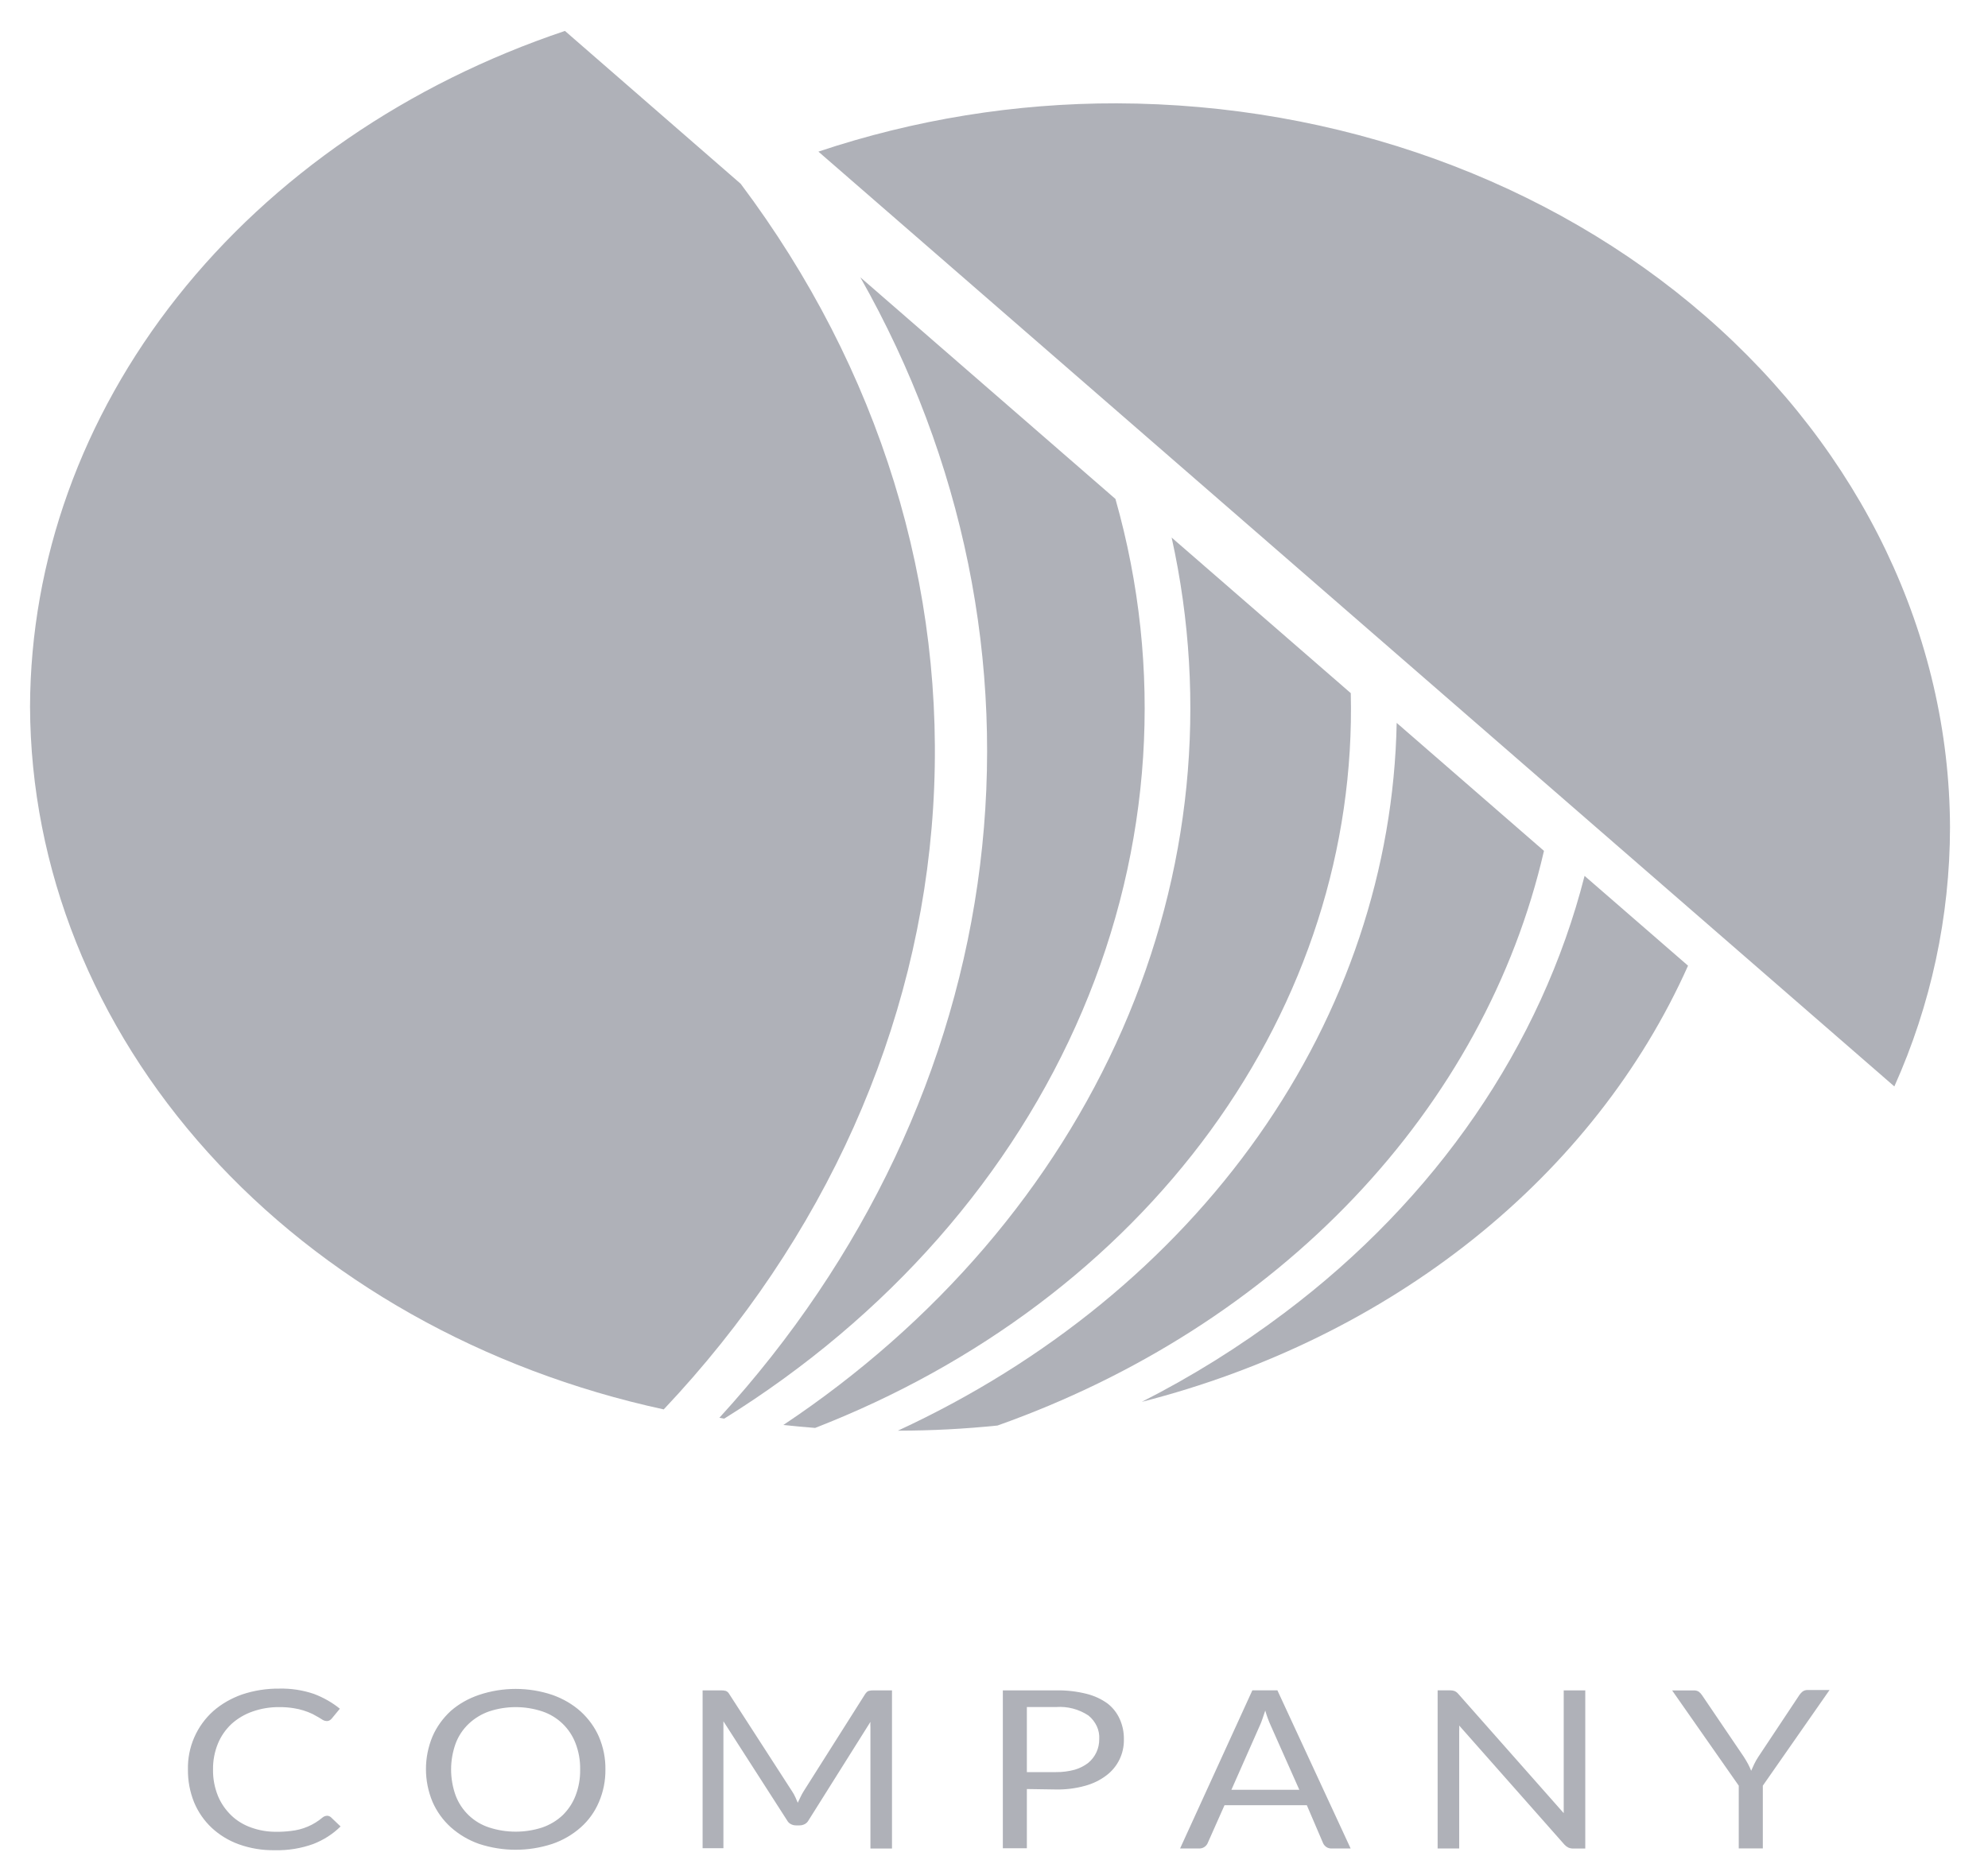
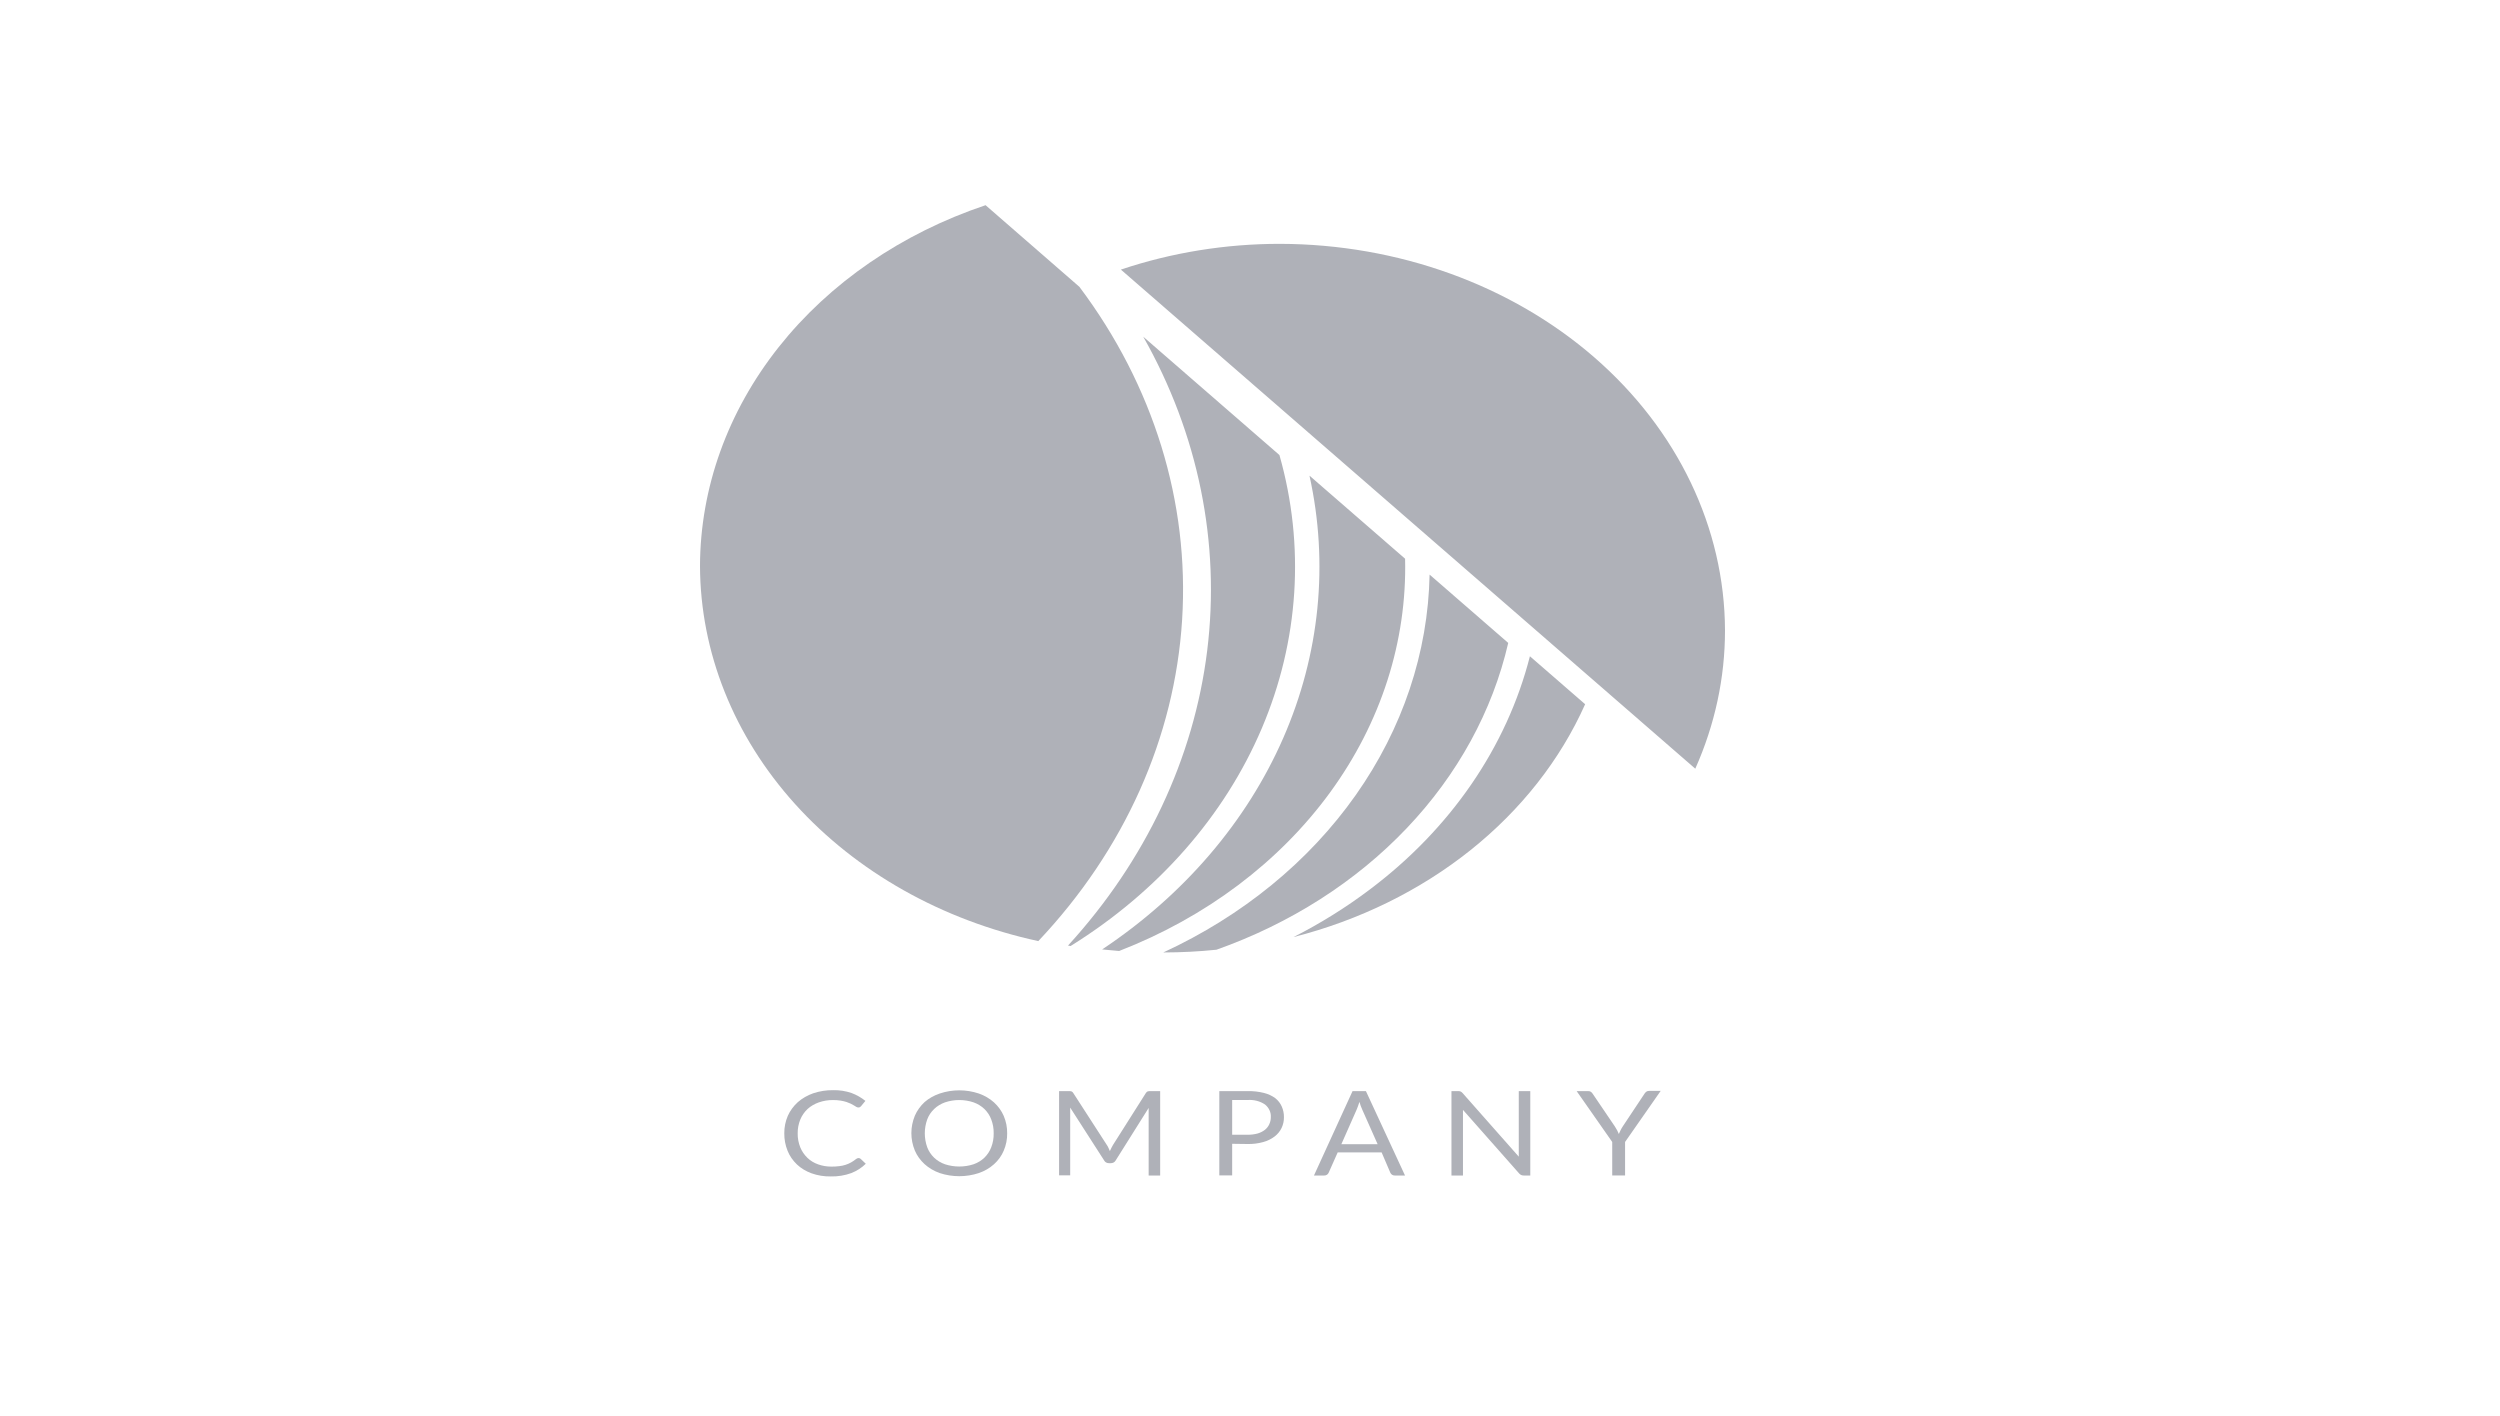
- <svg xmlns="http://www.w3.org/2000/svg" width="45" height="42" fill="none">
-   <path d="M7.406 41.101c.016 0 .032.004.046.01a.122.122 0 0 1 .039.024l.218.208c-.17.169-.379.304-.614.396a2.39 2.39 0 0 1-.87.142c-.28.005-.558-.04-.817-.133a1.793 1.793 0 0 1-.616-.374 1.674 1.674 0 0 1-.399-.578 1.927 1.927 0 0 1-.139-.742 1.724 1.724 0 0 1 .573-1.322c.186-.163.409-.291.654-.377.269-.09.555-.135.843-.132a2.27 2.27 0 0 1 .782.12c.216.082.415.195.587.335l-.183.222a.178.178 0 0 1-.047.04.125.125 0 0 1-.073.017.178.178 0 0 1-.08-.023l-.097-.06-.137-.076a1.551 1.551 0 0 0-.43-.132 1.892 1.892 0 0 0-.325-.024 1.76 1.76 0 0 0-.605.1 1.39 1.39 0 0 0-.475.28c-.136.128-.24.28-.308.445a1.499 1.499 0 0 0-.111.587 1.53 1.53 0 0 0 .111.597c.067.164.17.314.303.443.125.12.28.215.453.275.178.064.369.096.561.095.111.001.223-.005.333-.019a1.316 1.316 0 0 0 .72-.306.171.171 0 0 1 .103-.038ZM13.704 40.054a1.81 1.81 0 0 1-.147.737 1.594 1.594 0 0 1-.41.572 1.889 1.889 0 0 1-.645.375 2.655 2.655 0 0 1-1.658 0 1.91 1.91 0 0 1-.64-.377 1.677 1.677 0 0 1-.415-.578 1.922 1.922 0 0 1 0-1.475c.093-.216.234-.413.415-.58.182-.159.4-.282.64-.363a2.61 2.61 0 0 1 1.658 0c.242.085.461.213.643.376.18.165.32.36.412.571.101.238.151.489.147.742Zm-.572 0a1.566 1.566 0 0 0-.104-.593 1.22 1.22 0 0 0-.752-.722 1.918 1.918 0 0 0-1.205 0 1.295 1.295 0 0 0-.461.28 1.191 1.191 0 0 0-.295.443 1.737 1.737 0 0 0 0 1.184 1.209 1.209 0 0 0 .756.72c.388.127.816.127 1.205 0 .175-.061.332-.156.46-.277.131-.129.23-.28.292-.443.073-.19.108-.391.104-.592ZM18.001 40.675l.057.132c.022-.047.041-.09.063-.132a1.23 1.23 0 0 1 .071-.13l1.393-2.201c.028-.038.052-.062.08-.069a.373.373 0 0 1 .114-.012h.412v3.58h-.488V39.1a.938.938 0 0 1 0-.124L18.3 41.208a.203.203 0 0 1-.082.081.246.246 0 0 1-.12.03h-.079a.243.243 0 0 1-.12-.03.2.2 0 0 1-.081-.081l-1.443-2.246V41.835h-.471v-3.572h.411a.373.373 0 0 1 .115.012c.034.015.06.039.076.069l1.423 2.203a.76.76 0 0 1 .071.128ZM23.244 40.497v1.34H22.7v-3.574h1.216c.23-.004.458.023.679.078.176.044.34.12.48.223a.922.922 0 0 1 .272.35c.065.146.096.302.093.458a.993.993 0 0 1-.395.815c-.14.107-.305.188-.483.236a2.3 2.3 0 0 1-.657.083l-.66-.01Zm0-.384h.66c.143.002.286-.017.423-.054a.924.924 0 0 0 .305-.154.686.686 0 0 0 .25-.538.605.605 0 0 0-.054-.291.69.69 0 0 0-.19-.244 1.172 1.172 0 0 0-.734-.192h-.66v1.473ZM30.573 41.842h-.43a.205.205 0 0 1-.12-.033.222.222 0 0 1-.072-.083l-.37-.864h-1.863l-.384.864a.205.205 0 0 1-.19.116h-.432l1.636-3.58h.567l1.658 3.58Zm-2.7-1.329h1.538l-.648-1.457c-.05-.11-.09-.222-.123-.336l-.063.187c-.019.057-.04.11-.06.152l-.643 1.454ZM32.929 38.28c.032.015.06.037.081.063l2.386 2.699v-2.779h.488v3.58h-.272a.265.265 0 0 1-.112-.022.299.299 0 0 1-.087-.066l-2.383-2.696a.974.974 0 0 1 0 .123v2.66h-.488v-3.58h.289c.033 0 .067.006.098.017ZM39.903 40.419v1.421h-.545V40.42l-1.508-2.156h.488a.197.197 0 0 1 .117.03c.03.024.055.051.074.081l.943 1.391c.038.06.071.114.098.166.028.052.05.102.069.151l.07-.154c.027-.056.058-.11.093-.163l.93-1.4a.376.376 0 0 1 .07-.076.182.182 0 0 1 .118-.035h.493l-1.51 2.165ZM17.731 32.256c.237.026.477.047.72.066 3.679-1.43 6.791-3.77 8.948-6.728 2.156-2.958 3.261-6.403 3.177-9.904l-4.055-3.522c.825 3.727.44 7.58-1.113 11.128s-4.21 6.65-7.677 8.96Z" fill="#AFB1B8" />
-   <path d="m16.284 32.092.109.02c3.704-2.303 6.527-5.517 8.106-9.228 1.579-3.711 1.84-7.749.75-11.59l-5.775-5.017c2.335 4.124 3.276 8.74 2.71 13.31-.564 4.57-2.61 8.906-5.9 12.505ZM35.868 19.826c-.981 3.847-3.364 7.316-6.795 9.893a21.629 21.629 0 0 1-3.228 2.013c2.794-.713 5.361-1.974 7.505-3.686s3.807-3.829 4.86-6.187l-2.342-2.033Z" fill="#AFB1B8" />
-   <path d="m34.949 19.26-3.334-2.897c-.064 3.303-1.145 6.531-3.13 9.348-1.986 2.818-4.804 5.122-8.16 6.673h.016c.748 0 1.495-.04 2.238-.116 3.137-1.113 5.909-2.883 8.067-5.153 2.159-2.27 3.637-4.968 4.303-7.855ZM16.766 4.16 12.788.7C9.232 1.894 6.174 3.993 4.013 6.722 1.853 9.452.691 12.684.68 15.996c.013 3.66 1.431 7.212 4.03 10.093 2.597 2.88 6.227 4.927 10.314 5.814 3.648-3.862 5.784-8.634 6.098-13.623.313-4.99-1.213-9.935-4.356-14.12ZM44.14 18.727c-.014-4.342-2.006-8.503-5.54-11.574-3.535-3.07-8.324-4.801-13.322-4.814a21.18 21.18 0 0 0-6.753 1.093l24.355 21.16a14.352 14.352 0 0 0 1.26-5.865Z" fill="#AFB1B8" />
+ <svg xmlns="http://www.w3.org/2000/svg" width="106" height="60" viewBox="0 0 106 60" fill="none">
+   <path d="M36.406 49.101C36.422 49.102 36.438 49.105 36.452 49.111C36.467 49.116 36.48 49.124 36.491 49.135L36.709 49.343C36.539 49.512 36.33 49.647 36.095 49.739C35.82 49.839 35.524 49.888 35.226 49.881C34.945 49.886 34.667 49.841 34.408 49.748C34.174 49.663 33.964 49.536 33.791 49.374C33.616 49.206 33.48 49.01 33.394 48.796C33.298 48.557 33.251 48.306 33.254 48.054C33.251 47.8 33.301 47.548 33.404 47.31C33.5 47.095 33.643 46.899 33.827 46.732C34.013 46.569 34.236 46.441 34.481 46.355C34.75 46.265 35.036 46.22 35.324 46.223C35.591 46.217 35.857 46.258 36.106 46.344C36.322 46.425 36.52 46.538 36.693 46.678L36.51 46.9C36.497 46.916 36.481 46.93 36.464 46.941C36.442 46.953 36.416 46.959 36.39 46.957C36.362 46.956 36.334 46.947 36.311 46.934L36.213 46.874L36.076 46.798C36.017 46.77 35.956 46.746 35.894 46.725C35.813 46.7 35.73 46.68 35.645 46.666C35.538 46.649 35.43 46.641 35.321 46.642C35.114 46.64 34.908 46.674 34.716 46.742C34.537 46.805 34.375 46.9 34.241 47.021C34.105 47.15 34.001 47.302 33.933 47.467C33.856 47.655 33.819 47.854 33.822 48.054C33.818 48.257 33.856 48.459 33.933 48.651C34 48.815 34.103 48.965 34.236 49.094C34.361 49.215 34.516 49.309 34.688 49.369C34.867 49.433 35.057 49.465 35.25 49.464C35.361 49.465 35.473 49.459 35.583 49.445C35.763 49.426 35.935 49.372 36.087 49.286C36.163 49.242 36.236 49.193 36.303 49.139C36.331 49.116 36.367 49.103 36.406 49.101Z" fill="#AFB1B8" />
+   <path d="M42.704 48.054C42.708 48.305 42.658 48.555 42.557 48.791C42.468 49.004 42.328 49.199 42.146 49.363C41.965 49.526 41.745 49.654 41.502 49.738C40.968 49.915 40.378 49.915 39.844 49.738C39.603 49.653 39.385 49.524 39.204 49.361C39.022 49.195 38.881 48.999 38.789 48.783C38.593 48.306 38.593 47.785 38.789 47.308C38.882 47.092 39.023 46.895 39.204 46.727C39.386 46.569 39.604 46.446 39.844 46.365C40.377 46.185 40.969 46.185 41.502 46.365C41.744 46.45 41.963 46.578 42.145 46.741C42.325 46.906 42.465 47.1 42.557 47.312C42.658 47.55 42.708 47.801 42.704 48.054ZM42.132 48.054C42.136 47.853 42.101 47.653 42.028 47.462C41.967 47.298 41.868 47.147 41.736 47.019C41.609 46.897 41.451 46.801 41.276 46.739C40.888 46.609 40.458 46.609 40.071 46.739C39.895 46.801 39.738 46.897 39.61 47.019C39.477 47.146 39.376 47.297 39.315 47.462C39.177 47.847 39.177 48.26 39.315 48.646C39.377 48.81 39.477 48.961 39.61 49.089C39.738 49.21 39.895 49.305 40.071 49.366C40.459 49.492 40.887 49.492 41.276 49.366C41.451 49.305 41.608 49.21 41.736 49.089C41.867 48.96 41.966 48.809 42.028 48.646C42.101 48.455 42.136 48.255 42.132 48.054Z" fill="#AFB1B8" />
+   <path d="M47.001 48.675L47.059 48.807C47.08 48.76 47.099 48.717 47.121 48.675C47.142 48.63 47.166 48.587 47.192 48.544L48.585 46.344C48.613 46.306 48.637 46.282 48.664 46.275C48.702 46.265 48.74 46.261 48.779 46.263H49.191V49.843H48.703V47.211C48.703 47.178 48.703 47.14 48.703 47.099C48.7 47.059 48.7 47.017 48.703 46.976L47.301 49.208C47.283 49.241 47.255 49.269 47.219 49.289C47.183 49.309 47.142 49.319 47.099 49.319H47.02C46.978 49.319 46.936 49.309 46.9 49.289C46.864 49.27 46.836 49.241 46.819 49.208L45.376 46.962C45.376 47.005 45.376 47.047 45.376 47.09C45.376 47.133 45.376 47.17 45.376 47.204V49.835H44.905V46.263H45.316C45.355 46.261 45.394 46.265 45.431 46.275C45.465 46.29 45.492 46.314 45.507 46.344L46.93 48.547C46.958 48.587 46.982 48.63 47.001 48.675Z" fill="#AFB1B8" />
+   <path d="M52.244 48.497V49.838H51.699V46.263H52.915C53.145 46.259 53.373 46.286 53.594 46.341C53.77 46.385 53.934 46.461 54.074 46.564C54.195 46.661 54.288 46.781 54.346 46.915C54.411 47.06 54.442 47.216 54.439 47.372C54.441 47.529 54.407 47.684 54.338 47.829C54.273 47.966 54.172 48.088 54.044 48.187C53.904 48.294 53.739 48.375 53.561 48.423C53.349 48.482 53.127 48.51 52.904 48.506L52.244 48.497ZM52.244 48.113H52.904C53.047 48.115 53.19 48.096 53.327 48.059C53.439 48.026 53.543 47.973 53.632 47.905C53.714 47.839 53.777 47.758 53.817 47.668C53.862 47.572 53.884 47.47 53.883 47.367C53.889 47.268 53.871 47.168 53.828 47.076C53.786 46.983 53.721 46.9 53.638 46.832C53.429 46.69 53.168 46.622 52.904 46.64H52.244V48.113Z" fill="#AFB1B8" />
+   <path d="M59.573 49.842H59.142C59.099 49.844 59.057 49.832 59.022 49.809C58.991 49.787 58.967 49.758 58.951 49.726L58.581 48.862H56.718L56.334 49.726C56.32 49.758 56.296 49.786 56.266 49.807C56.231 49.831 56.188 49.844 56.143 49.842H55.712L57.348 46.263H57.915L59.573 49.842ZM56.874 48.513H58.411L57.763 47.056C57.713 46.947 57.672 46.834 57.64 46.72L57.577 46.907C57.558 46.964 57.536 47.016 57.517 47.059L56.874 48.513Z" fill="#AFB1B8" />
+   <path d="M61.929 46.279C61.961 46.295 61.989 46.317 62.011 46.343L64.396 49.042C64.396 48.999 64.396 48.956 64.396 48.916C64.396 48.876 64.396 48.836 64.396 48.798V46.263H64.884V49.842H64.612C64.573 49.843 64.534 49.836 64.5 49.821C64.466 49.804 64.436 49.782 64.412 49.755L62.03 47.059C62.032 47.1 62.032 47.141 62.03 47.182C62.03 47.222 62.03 47.258 62.03 47.291V49.842H61.542V46.263H61.831C61.864 46.262 61.898 46.268 61.929 46.279Z" fill="#AFB1B8" />
+   <path d="M68.903 48.419V49.84H68.358V48.419L66.85 46.263H67.338C67.38 46.261 67.422 46.272 67.455 46.294C67.485 46.317 67.51 46.344 67.529 46.374L68.472 47.765C68.51 47.824 68.543 47.879 68.57 47.931C68.598 47.983 68.62 48.033 68.639 48.082L68.709 47.928C68.736 47.872 68.767 47.818 68.802 47.765L69.732 46.365C69.751 46.337 69.775 46.312 69.803 46.289C69.835 46.265 69.877 46.252 69.92 46.254H70.413L68.903 48.419Z" fill="#AFB1B8" />
+   <path d="M46.731 40.256C46.968 40.282 47.209 40.303 47.451 40.322C51.13 38.893 54.242 36.552 56.399 33.594C58.555 30.636 59.66 27.191 59.576 23.69L55.522 20.168C56.346 23.895 55.96 27.748 54.408 31.296C52.855 34.844 50.197 37.946 46.731 40.256Z" fill="#AFB1B8" />
+   <path d="M45.284 40.092L45.393 40.111C49.097 37.809 51.92 34.595 53.499 30.884C55.078 27.173 55.339 23.135 54.248 19.294L48.474 14.277C50.809 18.401 51.749 23.016 51.185 27.586C50.62 32.156 48.574 36.493 45.284 40.092Z" fill="#AFB1B8" />
+   <path d="M64.868 27.826C63.887 31.673 61.504 35.142 58.074 37.719C57.072 38.475 55.991 39.15 54.845 39.732C57.639 39.019 60.206 37.758 62.35 36.046C64.494 34.334 66.157 32.217 67.21 29.859L64.868 27.826Z" fill="#AFB1B8" />
+   <path d="M63.949 27.26L60.615 24.363C60.551 27.666 59.47 30.894 57.484 33.711C55.499 36.529 52.681 38.833 49.324 40.384H49.341C50.089 40.383 50.836 40.345 51.579 40.268C54.716 39.155 57.488 37.385 59.646 35.115C61.805 32.846 63.283 30.147 63.949 27.26Z" fill="#AFB1B8" />
+   <path d="M45.766 12.161L41.788 8.7C38.232 9.894 35.174 11.993 33.013 14.722C30.853 17.451 29.691 20.683 29.68 23.996V23.996C29.693 27.656 31.111 31.208 33.709 34.089C36.307 36.97 39.937 39.016 44.024 39.903C47.672 36.041 49.809 31.269 50.122 26.28C50.435 21.291 48.909 16.345 45.766 12.161Z" fill="#AFB1B8" />
+   <path d="M73.14 26.727C73.126 22.385 71.134 18.224 67.6 15.153C64.066 12.083 59.276 10.352 54.278 10.339C51.969 10.337 49.679 10.708 47.525 11.431L71.88 32.593C72.714 30.722 73.141 28.733 73.14 26.727Z" fill="#AFB1B8" />
</svg>
